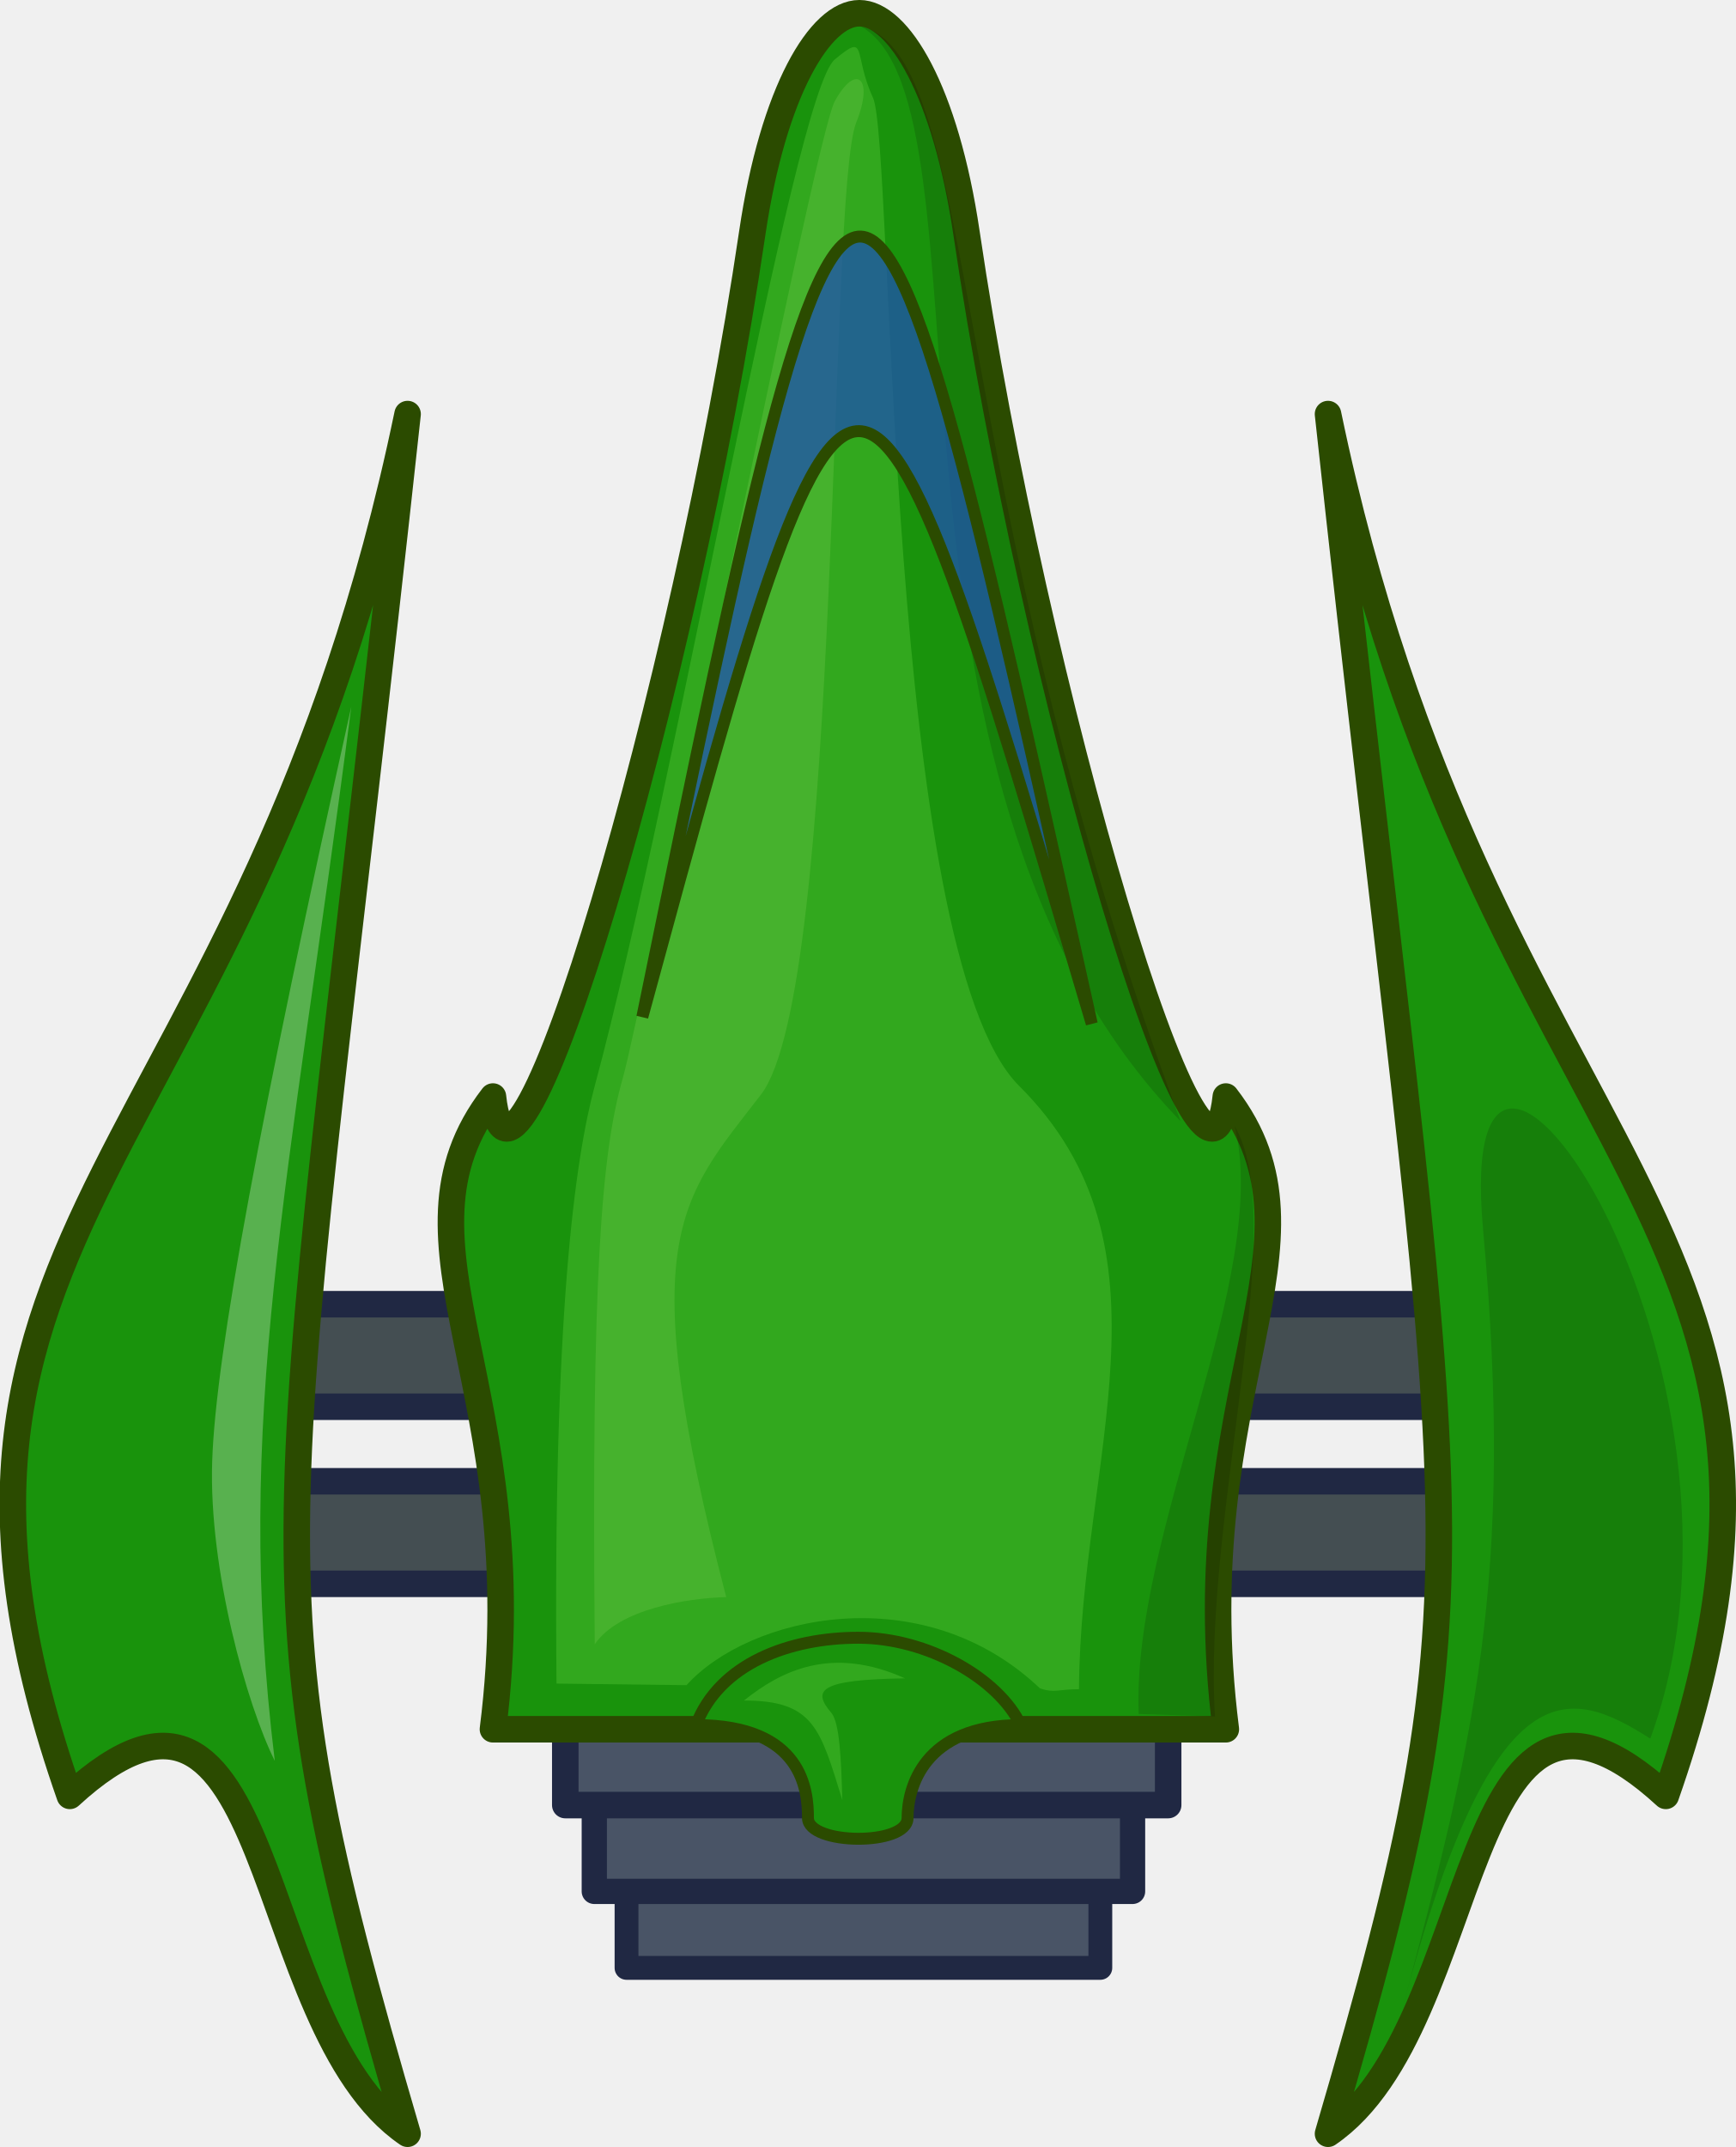
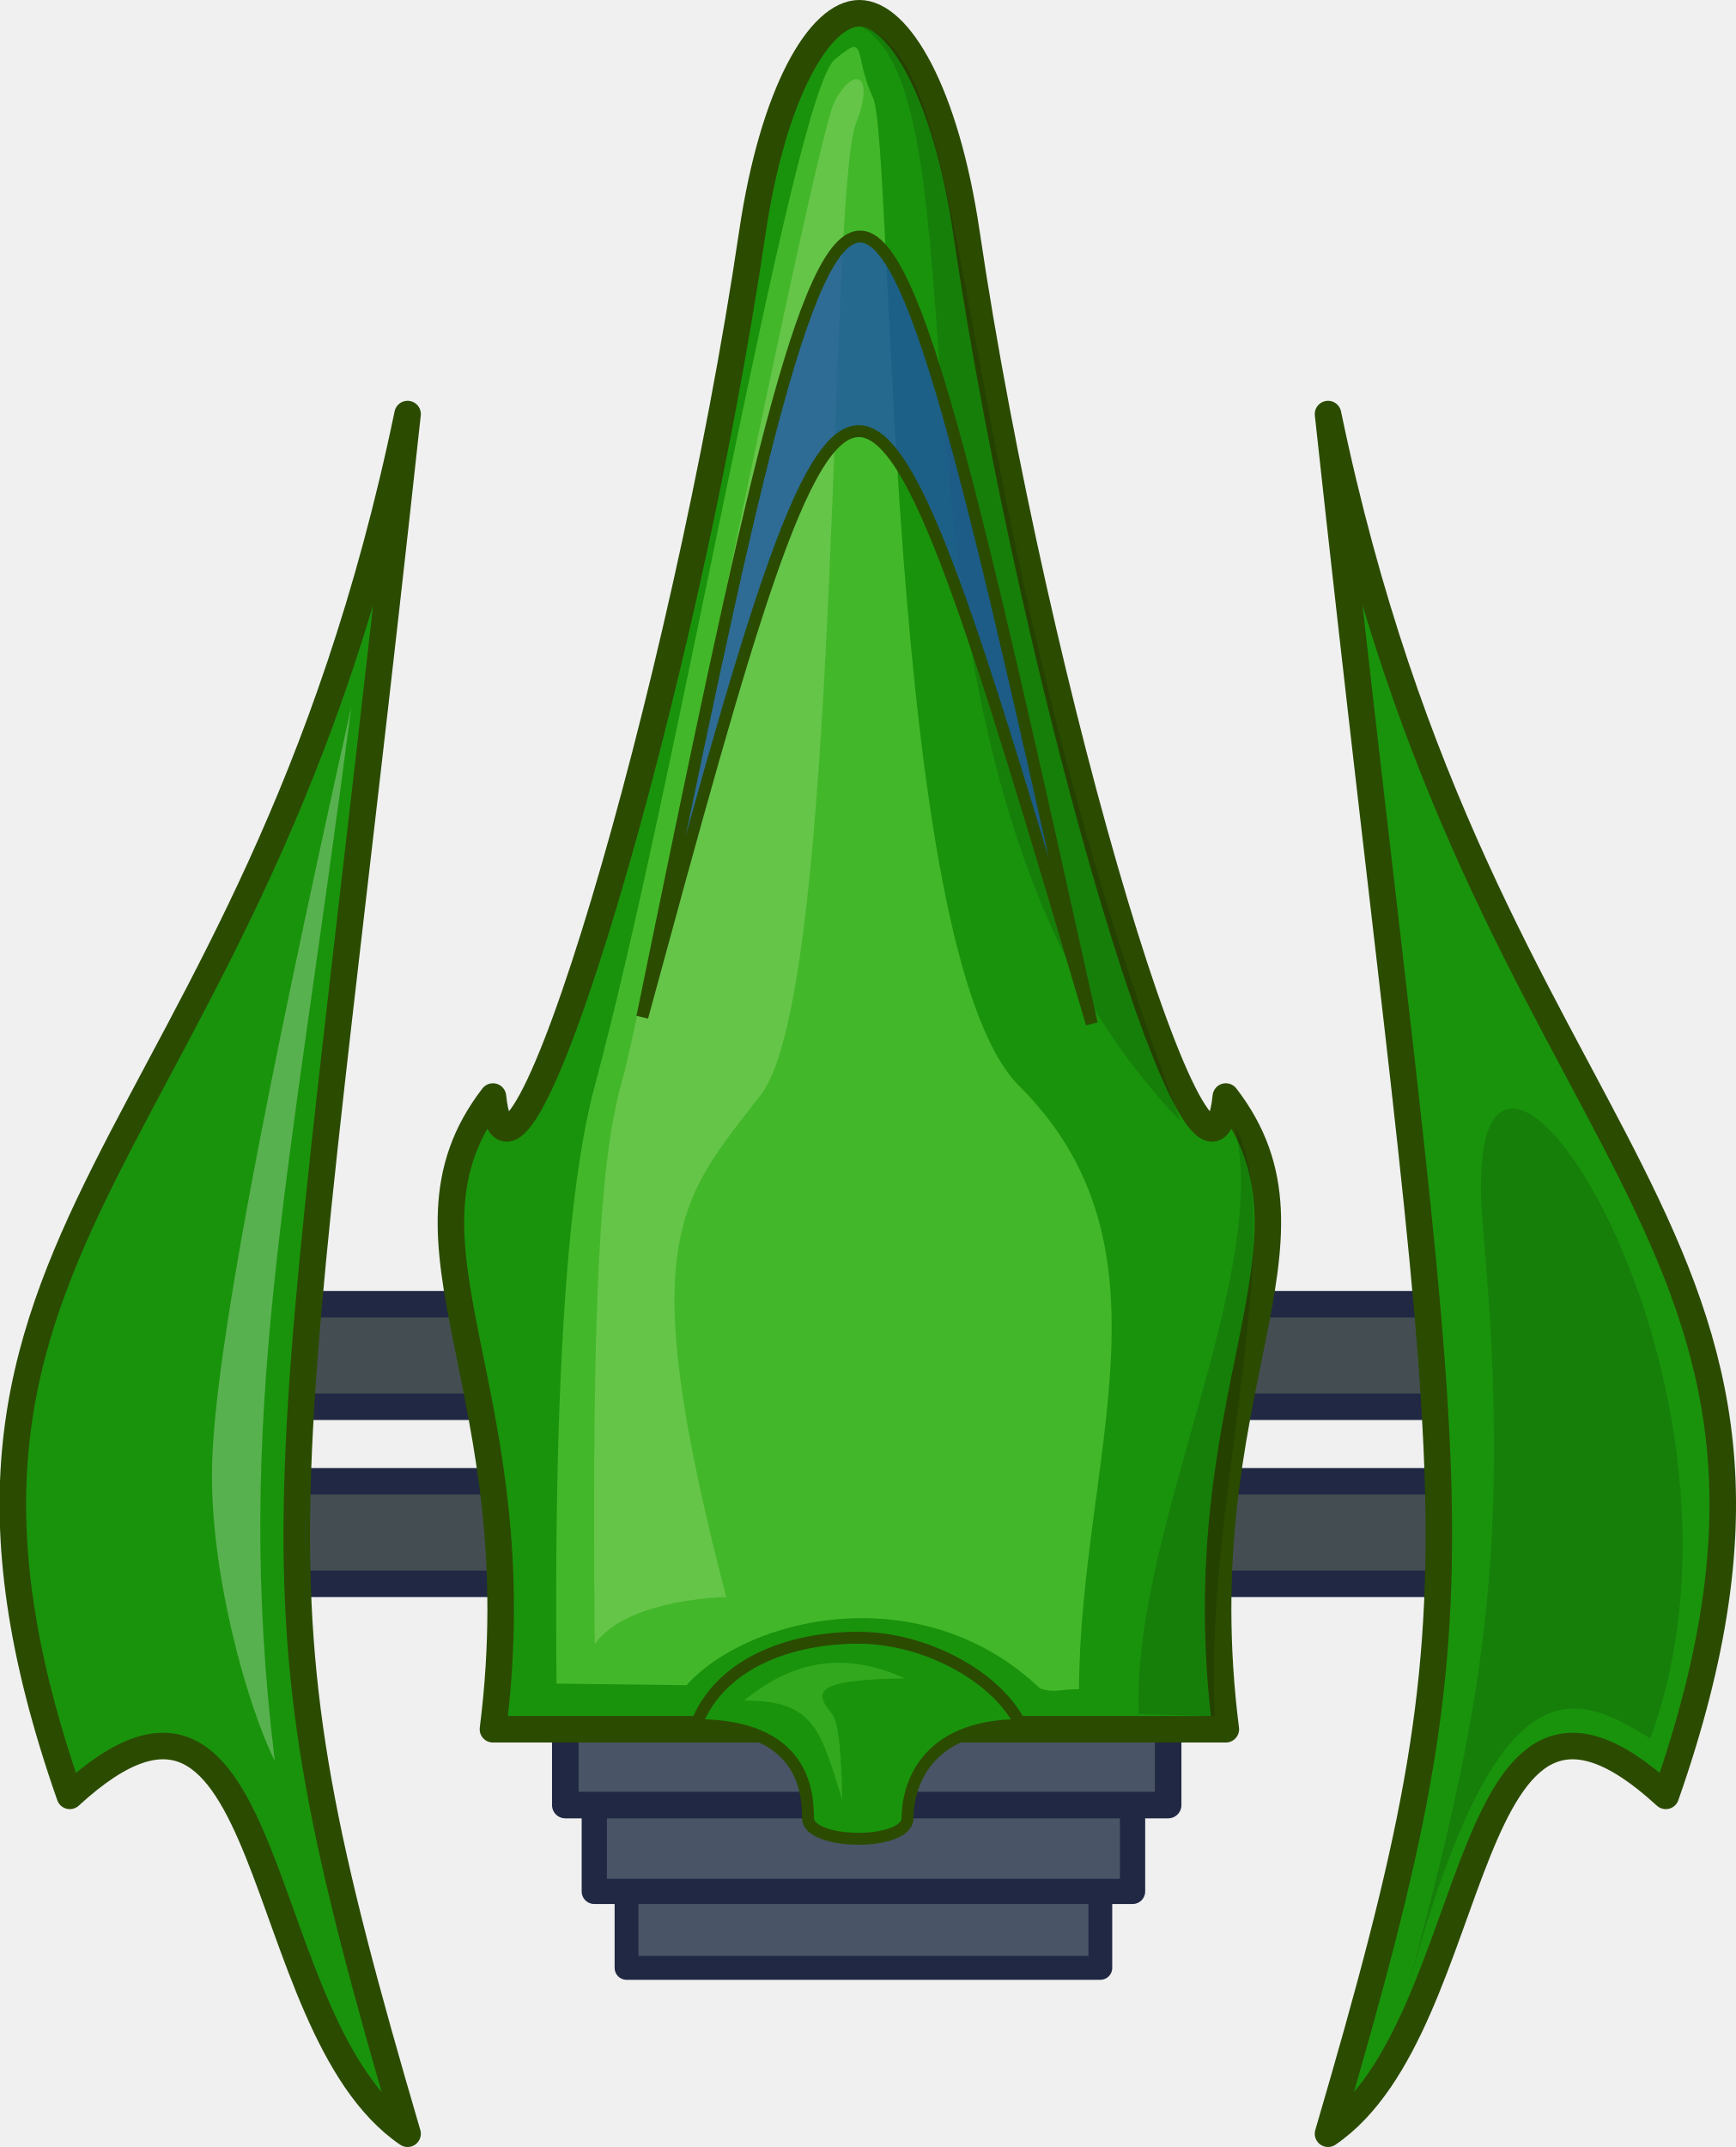
<svg xmlns="http://www.w3.org/2000/svg" width="72.77" height="89.993" viewBox="0 0 72.77 89.993" id="svg2" version="1.1">
  <defs id="defs4" />
  <g id="layer1" transform="translate(1193.59,-257.6119)">
    <rect style="color:#000000;clip-rule:nonzero;display:inline;overflow:visible;visibility:visible;opacity:1;isolation:auto;mix-blend-mode:normal;color-interpolation:sRGB;color-interpolation-filters:linearRGB;solid-color:#000000;solid-opacity:1;fill:#495466;fill-opacity:1;fill-rule:evenodd;stroke:#202843;stroke-width:0.999;stroke-linecap:round;stroke-linejoin:round;stroke-miterlimit:4;stroke-dasharray:none;stroke-dashoffset:0;stroke-opacity:1;color-rendering:auto;image-rendering:auto;shape-rendering:auto;text-rendering:auto;enable-background:accumulate" id="rect4173" width="19.865" height="4.257" x="-1167.321" y="335.84" />
    <rect y="332.693" x="-1168.673" height="4.198" width="22.569" id="rect4171" style="color:#000000;clip-rule:nonzero;display:inline;overflow:visible;visibility:visible;opacity:1;isolation:auto;mix-blend-mode:normal;color-interpolation:sRGB;color-interpolation-filters:linearRGB;solid-color:#000000;solid-opacity:1;fill:#495466;fill-opacity:1;fill-rule:evenodd;stroke:#202843;stroke-width:1.058;stroke-linecap:round;stroke-linejoin:round;stroke-miterlimit:4;stroke-dasharray:none;stroke-dashoffset:0;stroke-opacity:1;color-rendering:auto;image-rendering:auto;shape-rendering:auto;text-rendering:auto;enable-background:accumulate" />
    <rect style="color:#000000;clip-rule:nonzero;display:inline;overflow:visible;visibility:visible;opacity:1;isolation:auto;mix-blend-mode:normal;color-interpolation:sRGB;color-interpolation-filters:linearRGB;solid-color:#000000;solid-opacity:1;fill:#495466;fill-opacity:1;fill-rule:evenodd;stroke:#202843;stroke-width:1.112;stroke-linecap:round;stroke-linejoin:round;stroke-miterlimit:4;stroke-dasharray:none;stroke-dashoffset:0;stroke-opacity:1;color-rendering:auto;image-rendering:auto;shape-rendering:auto;text-rendering:auto;enable-background:accumulate" id="rect4169" width="25.277" height="4.144" x="-1169.889" y="329.129" />
    <rect y="312.278" x="-1182.307" height="4.298" width="50.203" id="rect4167" style="color:#000000;clip-rule:nonzero;display:inline;overflow:visible;visibility:visible;opacity:1;isolation:auto;mix-blend-mode:normal;color-interpolation:sRGB;color-interpolation-filters:linearRGB;solid-color:#000000;solid-opacity:1;fill:#444e52;fill-opacity:1;fill-rule:evenodd;stroke:#202843;stroke-width:1.112;stroke-linecap:round;stroke-linejoin:round;stroke-miterlimit:4;stroke-dasharray:none;stroke-dashoffset:0;stroke-opacity:1;color-rendering:auto;image-rendering:auto;shape-rendering:auto;text-rendering:auto;enable-background:accumulate" />
    <rect style="color:#000000;clip-rule:nonzero;display:inline;overflow:visible;visibility:visible;opacity:1;isolation:auto;mix-blend-mode:normal;color-interpolation:sRGB;color-interpolation-filters:linearRGB;solid-color:#000000;solid-opacity:1;fill:#444e52;fill-opacity:1;fill-rule:evenodd;stroke:#202843;stroke-width:1.112;stroke-linecap:round;stroke-linejoin:round;stroke-miterlimit:4;stroke-dasharray:none;stroke-dashoffset:0;stroke-opacity:1;color-rendering:auto;image-rendering:auto;shape-rendering:auto;text-rendering:auto;enable-background:accumulate" id="rect4165" width="50.203" height="4.298" x="-1182.307" y="319.701" />
    <path style="color:#000000;clip-rule:nonzero;display:inline;overflow:visible;visibility:visible;opacity:1;isolation:auto;mix-blend-mode:normal;color-interpolation:sRGB;color-interpolation-filters:linearRGB;solid-color:#000000;solid-opacity:1;fill:#19930c;fill-opacity:1;fill-rule:evenodd;stroke:#2b4b00;stroke-width:1.112;stroke-linecap:round;stroke-linejoin:round;stroke-miterlimit:4;stroke-dasharray:none;stroke-dashoffset:0;stroke-opacity:1;color-rendering:auto;image-rendering:auto;shape-rendering:auto;text-rendering:auto;enable-background:accumulate" d="m -1176.501,274.968 c -5.231,48.174 -7.09,47.882 0,72.081 -6.665,-4.544 -5.356,-22.254 -14.162,-14.162 -8.419,-24.024 7.62,-26.429 14.162,-57.919 z" id="path4143" />
    <path id="path4271" d="m -1137.909,274.968 c 5.231,48.174 7.09,47.882 0,72.081 6.665,-4.544 5.356,-22.254 14.162,-14.162 8.419,-24.024 -7.62,-26.429 -14.162,-57.919 z" style="color:#000000;clip-rule:nonzero;display:inline;overflow:visible;visibility:visible;opacity:1;isolation:auto;mix-blend-mode:normal;color-interpolation:sRGB;color-interpolation-filters:linearRGB;solid-color:#000000;solid-opacity:1;fill:#19930c;fill-opacity:1;fill-rule:evenodd;stroke:#2b4b00;stroke-width:1.112;stroke-linecap:round;stroke-linejoin:round;stroke-miterlimit:4;stroke-dasharray:none;stroke-dashoffset:0;stroke-opacity:1;color-rendering:auto;image-rendering:auto;shape-rendering:auto;text-rendering:auto;enable-background:accumulate" />
    <path id="path4349" style="fill:#19930c;fill-opacity:1;fill-rule:evenodd;stroke:#2b4b00;stroke-width:1.112;stroke-linecap:round;stroke-linejoin:round;stroke-miterlimit:4;stroke-dasharray:none;stroke-opacity:1" d="m -1172.922,330.095 c 1.805,-14.237 -4.748,-20.364 0,-26.521 0.782,7.316 8.018,-16.874 10.874,-36.203 0.878,-5.943 2.852,-9.204 4.49,-9.204 1.638,0 3.612,3.26 4.49,9.204 2.856,19.33 10.092,43.519 10.874,36.203 4.748,6.157 -1.805,12.283 0,26.521 z" />
-     <path style="color:#000000;clip-rule:nonzero;display:inline;overflow:visible;visibility:visible;opacity:1;isolation:auto;mix-blend-mode:normal;color-interpolation:sRGB;color-interpolation-filters:linearRGB;solid-color:#000000;solid-opacity:1;fill:#fbffb2;fill-opacity:0.115;fill-rule:evenodd;stroke:none;stroke-width:0.5;stroke-linecap:round;stroke-linejoin:round;stroke-miterlimit:4;stroke-dasharray:none;stroke-dashoffset:0;stroke-opacity:0.486;marker:none;color-rendering:auto;image-rendering:auto;shape-rendering:auto;text-rendering:auto;enable-background:accumulate" d="m -1168.653,326.532 c -0.146,-15.458 0.292,-20.634 1.167,-23.697 0.875,-3.062 8.021,-39.375 8.896,-40.979 0.875,-1.604 1.664,-1.009 0.9,0.89 -1.195,2.97 -0.587,36.335 -3.998,40.751 -3.436,4.448 -5.364,6.042 -1.454,21.058 -1.638,0.044 -4.504,0.496 -5.511,1.977 z" id="path4424" />
-     <path id="path4426" d="m -1170.257,328.181 c -0.146,-15.458 0.775,-21.98 1.604,-25.055 3.5,-12.979 8.312,-41.562 10.062,-43.02 1.404,-1.17 0.747,-0.254 1.604,1.604 0.875,1.896 0.496,35.811 6.125,41.416 6.844,6.815 2.565,15.605 2.511,25.29 -0.892,0 -1.016,0.174 -1.636,-0.035 -4.949,-4.701 -12.216,-3.028 -14.818,-0.134 z" style="color:#000000;clip-rule:nonzero;display:inline;overflow:visible;visibility:visible;opacity:1;isolation:auto;mix-blend-mode:normal;color-interpolation:sRGB;color-interpolation-filters:linearRGB;solid-color:#000000;solid-opacity:1;fill:#99ff69;fill-opacity:0.197;fill-rule:evenodd;stroke:none;stroke-width:0.5;stroke-linecap:round;stroke-linejoin:round;stroke-miterlimit:4;stroke-dasharray:none;stroke-dashoffset:0;stroke-opacity:0.486;marker:none;color-rendering:auto;image-rendering:auto;shape-rendering:auto;text-rendering:auto;enable-background:accumulate" />
+     <path id="path4426" d="m -1170.257,328.181 c -0.146,-15.458 0.775,-21.98 1.604,-25.055 3.5,-12.979 8.312,-41.562 10.062,-43.02 1.404,-1.17 0.747,-0.254 1.604,1.604 0.875,1.896 0.496,35.811 6.125,41.416 6.844,6.815 2.565,15.605 2.511,25.29 -0.892,0 -1.016,0.174 -1.636,-0.035 -4.949,-4.701 -12.216,-3.028 -14.818,-0.134 z" style="color:#000000;clip-rule:nonzero;display:inline;overflow:visible;visibility:visible;opacity:1;isolation:auto;mix-blend-mode:normal;color-interpolation:sRGB;color-interpolation-filters:linearRGB;solid-color:#000000;solid-opacity:1;fill:#99ff69;fill-opacity:0.33;fill-rule:evenodd;stroke:none;stroke-width:0.5;stroke-linecap:round;stroke-linejoin:round;stroke-miterlimit:4;stroke-dasharray:none;stroke-dashoffset:0;stroke-opacity:0.486;marker:none;color-rendering:auto;image-rendering:auto;shape-rendering:auto;text-rendering:auto;enable-background:accumulate" />
    <path style="color:#000000;clip-rule:nonzero;display:inline;overflow:visible;visibility:visible;opacity:1;isolation:auto;mix-blend-mode:normal;color-interpolation:sRGB;color-interpolation-filters:linearRGB;solid-color:#000000;solid-opacity:1;fill:#ffffff;fill-opacity:0.275;fill-rule:evenodd;stroke:none;stroke-width:0.5;stroke-linecap:round;stroke-linejoin:round;stroke-miterlimit:4;stroke-dasharray:none;stroke-dashoffset:0;stroke-opacity:0.486;marker:none;color-rendering:auto;image-rendering:auto;shape-rendering:auto;text-rendering:auto;enable-background:accumulate" d="m -1178.861,287.231 c -3.792,17.062 -5.688,27.125 -5.833,31.646 -0.146,4.521 1.458,10.208 2.625,12.542 -1.762,-14.467 0.616,-24.055 3.208,-44.187 z" id="path4428" />
    <path style="color:#000000;clip-rule:nonzero;display:inline;overflow:visible;visibility:visible;opacity:1;isolation:auto;mix-blend-mode:normal;color-interpolation:sRGB;color-interpolation-filters:linearRGB;solid-color:#000000;solid-opacity:1;fill:#000000;fill-opacity:0.133;fill-rule:evenodd;stroke:none;stroke-width:0.5;stroke-linecap:round;stroke-linejoin:round;stroke-miterlimit:4;stroke-dasharray:none;stroke-dashoffset:0;stroke-opacity:0.486;marker:none;color-rendering:auto;image-rendering:auto;shape-rendering:auto;text-rendering:auto;enable-background:accumulate" d="m -1131.409,309.142 c -1.341,-14.746 12.684,5.878 7.012,21.346 -3.403,-2.166 -6.6,-3.197 -10.415,11.395 2.99,-11.292 4.744,-17.994 3.403,-32.74 z" id="path4430" />
    <path style="color:#000000;clip-rule:nonzero;display:inline;overflow:visible;visibility:visible;opacity:1;isolation:auto;mix-blend-mode:normal;color-interpolation:sRGB;color-interpolation-filters:linearRGB;solid-color:#000000;solid-opacity:1;fill:#000000;fill-opacity:0.133;fill-rule:evenodd;stroke:none;stroke-width:0.5;stroke-linecap:round;stroke-linejoin:round;stroke-miterlimit:4;stroke-dasharray:none;stroke-dashoffset:0;stroke-opacity:0.486;marker:none;color-rendering:auto;image-rendering:auto;shape-rendering:auto;text-rendering:auto;enable-background:accumulate" d="m -1145.846,329.456 c -0.309,-7.631 5.568,-18.355 4.022,-24.645 2.372,4.022 -1.341,16.293 -0.825,24.749 z" id="path4432" />
    <path style="color:#000000;clip-rule:nonzero;display:inline;overflow:visible;visibility:visible;opacity:1;isolation:auto;mix-blend-mode:normal;color-interpolation:sRGB;color-interpolation-filters:linearRGB;solid-color:#000000;solid-opacity:1;fill:#000000;fill-opacity:0.133;fill-rule:evenodd;stroke:none;stroke-width:0.5;stroke-linecap:round;stroke-linejoin:round;stroke-miterlimit:4;stroke-dasharray:none;stroke-dashoffset:0;stroke-opacity:0.486;marker:none;color-rendering:auto;image-rendering:auto;shape-rendering:auto;text-rendering:auto;enable-background:accumulate" d="m -1157.498,258.717 c 5.053,1.237 3.403,19.077 13.405,45.888 -13.921,-14.334 -7.528,-42.588 -13.405,-45.888 z" id="path4434" />
    <path style="color:#000000;clip-rule:nonzero;display:inline;overflow:visible;visibility:visible;opacity:1;isolation:auto;mix-blend-mode:normal;color-interpolation:sRGB;color-interpolation-filters:linearRGB;solid-color:#000000;solid-opacity:1;fill:#19930c;fill-opacity:1;fill-rule:evenodd;stroke:#2b4b00;stroke-width:0.5;stroke-linecap:round;stroke-linejoin:round;stroke-miterlimit:4;stroke-dasharray:none;stroke-dashoffset:0;stroke-opacity:1;marker:none;color-rendering:auto;image-rendering:auto;shape-rendering:auto;text-rendering:auto;enable-background:accumulate" d="m -1164.407,329.92 c 0.98,-2.578 3.918,-3.661 6.806,-3.661 2.887,0 5.878,1.701 6.806,3.661 -4.085,0 -4.743,2.649 -4.743,3.893 0,1.186 -4.176,1.139 -4.176,0 0,-1.134 -0.205,-3.893 -4.692,-3.893 z" id="path4689" />
    <path style="color:#000000;clip-rule:nonzero;display:inline;overflow:visible;visibility:visible;opacity:1;isolation:auto;mix-blend-mode:normal;color-interpolation:sRGB;color-interpolation-filters:linearRGB;solid-color:#000000;solid-opacity:1;fill:#99ff69;fill-opacity:0.197;fill-rule:evenodd;stroke:none;stroke-width:0.5;stroke-linecap:round;stroke-linejoin:round;stroke-miterlimit:4;stroke-dasharray:none;stroke-dashoffset:0;stroke-opacity:0.486;marker:none;color-rendering:auto;image-rendering:auto;shape-rendering:auto;text-rendering:auto;enable-background:accumulate" d="m -1155.642,327.961 c -3.609,0.052 -3.905,0.495 -3.094,1.444 0.353,0.412 0.412,1.959 0.464,3.661 -0.928,-2.99 -1.186,-4.176 -4.125,-4.176 1.547,-1.237 3.661,-2.32 6.754,-0.928 z" id="path4705" />
+     <path style="color:#000000;clip-rule:nonzero;display:inline;overflow:visible;visibility:visible;opacity:1;isolation:auto;mix-blend-mode:normal;color-interpolation:sRGB;color-interpolation-filters:linearRGB;solid-color:#000000;solid-opacity:1;fill:#fdffd0;fill-opacity:0.188;fill-rule:evenodd;stroke:none;stroke-width:0.5;stroke-linecap:round;stroke-linejoin:round;stroke-miterlimit:4;stroke-dasharray:none;stroke-dashoffset:0;stroke-opacity:0.486;marker:none;color-rendering:auto;image-rendering:auto;shape-rendering:auto;text-rendering:auto;enable-background:accumulate" d="m -1168.653,326.532 c -0.146,-15.458 0.292,-20.634 1.167,-23.697 0.875,-3.062 8.021,-39.375 8.896,-40.979 0.875,-1.604 1.664,-1.009 0.9,0.89 -1.195,2.97 -0.587,36.335 -3.998,40.751 -3.436,4.448 -5.364,6.042 -1.454,21.058 -1.638,0.044 -4.504,0.496 -5.511,1.977 z" id="path4424" />
    <path style="fill:#1e52ab;fill-opacity:0.771;fill-rule:evenodd;stroke:#2b4b00;stroke-width:0.5;stroke-linecap:butt;stroke-linejoin:miter;stroke-miterlimit:4;stroke-dasharray:none;stroke-opacity:1" d="m -1166.659,300.24 c 9,-43.875 9.141,-43.453 18.844,0.281 -9.796,-33.096 -9.934,-33.044 -18.844,-0.281 z" id="path4141" />
  </g>
</svg>
